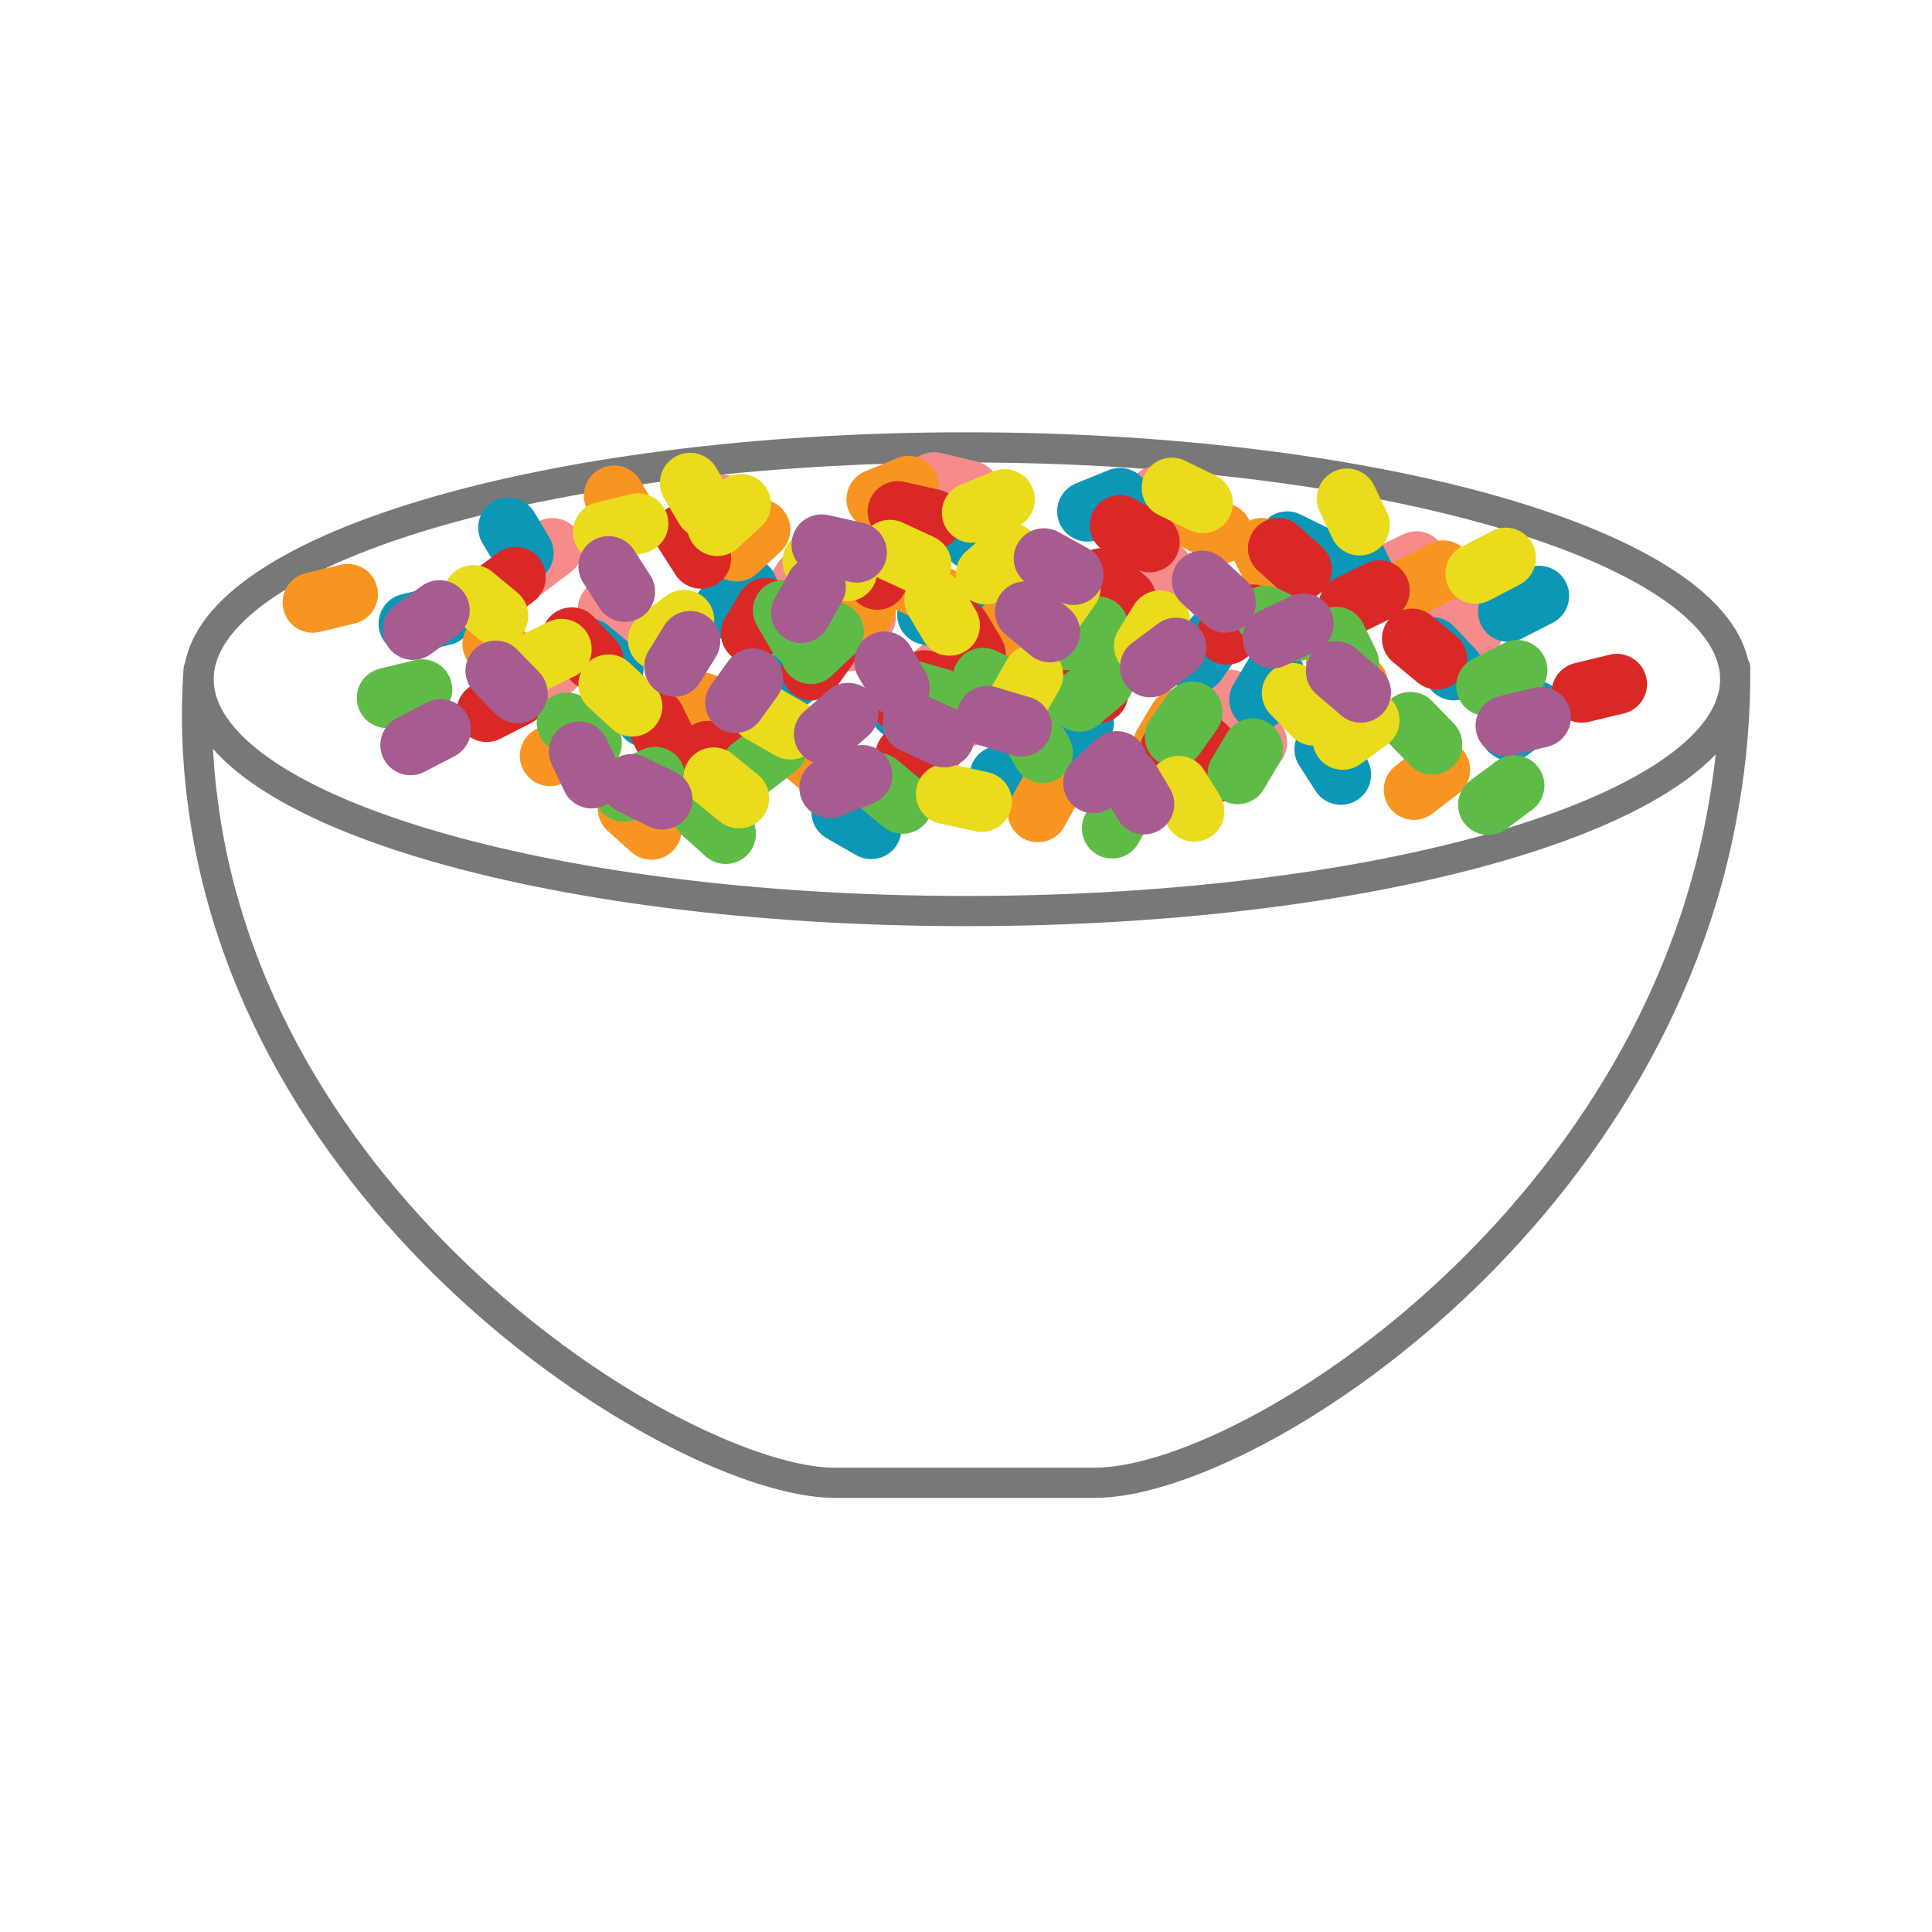
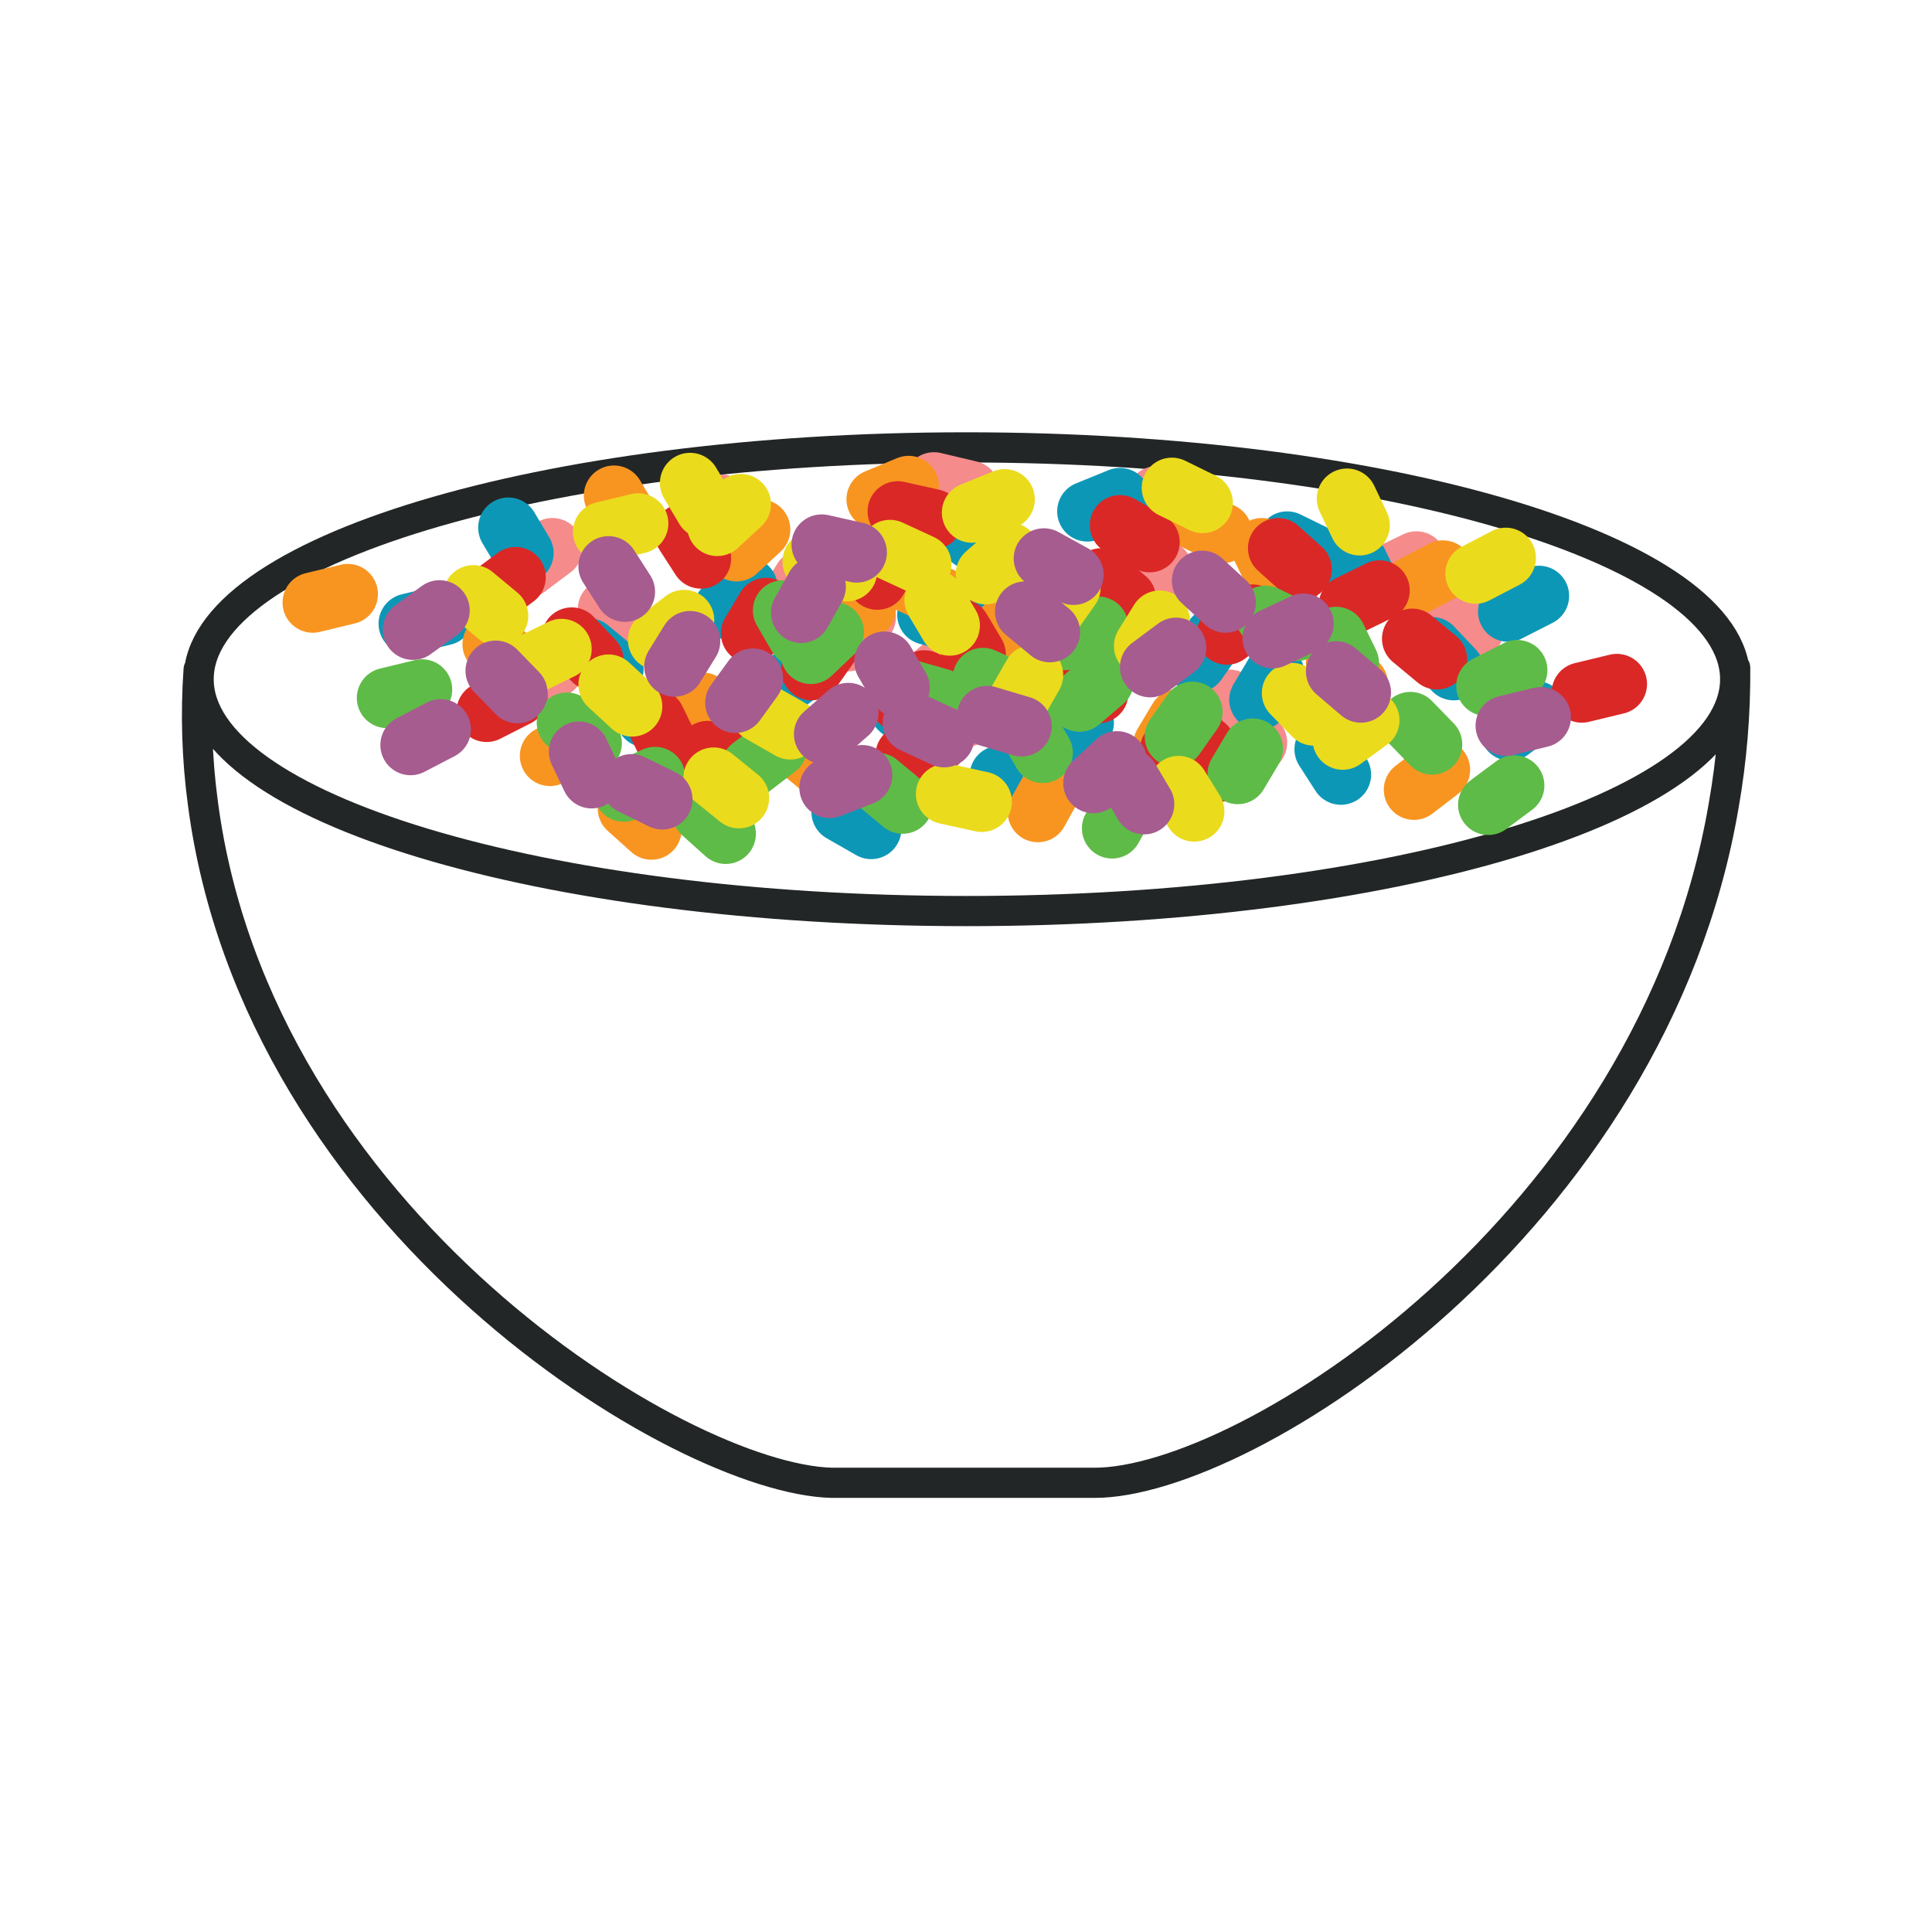
<svg xmlns="http://www.w3.org/2000/svg" viewBox="0 0 32 32">
  <g fill="none" stroke-linecap="round" stroke-linejoin="round">
-     <path d="M28.74,11.25c0,2.12-5.7,3.84-12.73,3.84S3.29,13.37,3.29,11.25,9,7.41,16,7.41,28.74,9.13,28.74,11.25ZM3.29,11.09a10.87,10.87,0,0,0,.07,2.21c.9,6.89,7.9,11.2,10.42,11.26l2.23,0h2.12c2.52,0,9.24-4.29,10.42-11.22a12.6,12.6,0,0,0,.19-2.28" stroke="#787878" stroke-width="0.5" />
+     <path d="M28.74,11.25c0,2.12-5.7,3.84-12.73,3.84S3.29,13.37,3.29,11.25,9,7.41,16,7.41,28.74,9.13,28.74,11.25ZM3.29,11.09a10.87,10.87,0,0,0,.07,2.21c.9,6.89,7.9,11.2,10.42,11.26l2.23,0h2.12c2.52,0,9.24-4.29,10.42-11.22a12.6,12.6,0,0,0,.19-2.28" stroke="#232626" stroke-width="0.5" />
    <g stroke="#F58B8B" stroke-width="1">
      <line x1="8.66" y1="11.31" x2="9.17" y2="11.06" />
      <line x1="24" y1="10.1" x2="24.4" y2="10.44" />
      <line x1="15.13" y1="9.12" x2="15.37" y2="8.7" />
      <line x1="12.21" y1="8.77" x2="11.95" y2="8.36" />
      <line x1="18.84" y1="9.11" x2="19.26" y2="9.45" />
      <line x1="20.36" y1="11.59" x2="19.98" y2="11.95" />
      <line x1="10.43" y1="10.46" x2="10.07" y2="10.09" />
      <line x1="8.71" y1="9.41" x2="9.15" y2="9.08" />
      <line x1="14.34" y1="10.22" x2="14.04" y2="10.62" />
      <line x1="16.14" y1="11.81" x2="15.61" y2="12.03" />
      <line x1="20.92" y1="10.03" x2="21.35" y2="9.7" />
      <line x1="19.16" y1="8.22" x2="19.65" y2="8.5" />
      <line x1="16.52" y1="9.94" x2="16.77" y2="10.36" />
      <line x1="13.04" y1="10.01" x2="13.3" y2="9.6" />
      <line x1="15.47" y1="7.99" x2="16.06" y2="8.13" />
      <line x1="20.82" y1="12.3" x2="20.57" y2="11.88" />
      <line x1="22.94" y1="9.55" x2="23.46" y2="9.3" />
      <line x1="15.91" y1="10.79" x2="15.51" y2="11.14" />
      <line x1="12.83" y1="12.21" x2="12.32" y2="11.97" />
    </g>
    <g stroke="#0D97B7">
      <line x1="25.49" y1="9.87" x2="24.98" y2="10.13" />
      <line x1="10.16" y1="11.08" x2="9.75" y2="10.74" />
      <line x1="16.1" y1="8.94" x2="16.62" y2="9.18" />
      <line x1="17.95" y1="11.97" x2="17.71" y2="12.39" />
      <line x1="6.77" y1="10.33" x2="7.35" y2="10.19" />
      <line x1="21.94" y1="12.41" x2="22.21" y2="12.83" />
      <line x1="15.31" y1="12.08" x2="14.9" y2="11.74" />
      <line x1="11.99" y1="10.08" x2="12.38" y2="9.73" />
      <line x1="23.72" y1="10.72" x2="24.08" y2="11.1" />
      <line x1="25.44" y1="11.78" x2="25.01" y2="12.1" />
      <line x1="19.82" y1="10.97" x2="20.11" y2="10.56" />
      <line x1="15.36" y1="10.18" x2="15.93" y2="10.34" />
      <line x1="22.7" y1="9.75" x2="22.49" y2="9.32" />
      <line x1="18.01" y1="8.47" x2="18.55" y2="8.25" />
      <line x1="13.23" y1="11.15" x2="12.8" y2="11.48" />
      <line x1="14.43" y1="13.73" x2="13.94" y2="13.45" />
      <line x1="12.38" y1="12.58" x2="11.99" y2="12.23" />
      <line x1="17.64" y1="11.24" x2="17.39" y2="10.82" />
      <line x1="21.11" y1="11.17" x2="20.86" y2="11.59" />
      <line x1="17.14" y1="12.98" x2="16.56" y2="12.85" />
      <line x1="8.42" y1="8.74" x2="8.67" y2="9.16" />
      <line x1="11.21" y1="11.63" x2="10.7" y2="11.88" />
      <line x1="18.24" y1="10.39" x2="18.64" y2="10.04" />
      <line x1="21.32" y1="8.97" x2="21.83" y2="9.22" />
    </g>
    <g stroke="#F89521">
      <line x1="23.9" y1="9.45" x2="23.4" y2="9.71" />
      <line x1="8.57" y1="11.01" x2="8.16" y2="10.67" />
      <line x1="15.06" y1="9.65" x2="15.58" y2="9.89" />
      <line x1="17.43" y1="13.02" x2="17.19" y2="13.45" />
      <line x1="5.18" y1="9.98" x2="5.76" y2="9.84" />
      <line x1="13.72" y1="12.81" x2="13.31" y2="12.47" />
      <line x1="12.2" y1="9.13" x2="12.59" y2="8.77" />
      <line x1="22.13" y1="10.96" x2="22.49" y2="11.33" />
      <line x1="23.85" y1="12.75" x2="23.42" y2="13.08" />
      <line x1="18.23" y1="10.73" x2="18.52" y2="10.32" />
      <line x1="13.77" y1="9.92" x2="14.34" y2="10.08" />
      <line x1="21.11" y1="9.51" x2="20.9" y2="9.08" />
      <line x1="14.52" y1="8.27" x2="15.05" y2="8.05" />
      <line x1="11.64" y1="11.64" x2="11.21" y2="11.97" />
      <line x1="10.79" y1="13.74" x2="10.4" y2="13.39" />
      <line x1="16.05" y1="11.7" x2="15.8" y2="11.28" />
      <line x1="19.52" y1="11.91" x2="19.27" y2="12.33" />
      <line x1="10.17" y1="8.21" x2="10.42" y2="8.63" />
      <line x1="9.62" y1="12.28" x2="9.11" y2="12.52" />
      <line x1="16.65" y1="10.38" x2="17.05" y2="10.03" />
      <line x1="19.73" y1="8.58" x2="20.24" y2="8.83" />
    </g>
    <g stroke="#DA2827">
      <line x1="8.06" y1="11.79" x2="8.57" y2="11.53" />
      <line x1="23.39" y1="10.58" x2="23.8" y2="10.92" />
      <line x1="16.9" y1="11.66" x2="16.38" y2="11.42" />
      <line x1="14.53" y1="9.6" x2="14.77" y2="9.18" />
      <line x1="26.78" y1="11.33" x2="26.2" y2="11.47" />
      <line x1="11.61" y1="9.25" x2="11.34" y2="8.83" />
      <line x1="18.24" y1="9.58" x2="18.65" y2="9.92" />
      <line x1="19.76" y1="12.07" x2="19.38" y2="12.42" />
      <line x1="9.83" y1="10.94" x2="9.47" y2="10.56" />
      <line x1="8.11" y1="9.88" x2="8.54" y2="9.56" />
      <line x1="13.73" y1="10.69" x2="13.44" y2="11.1" />
      <line x1="18.19" y1="11.48" x2="17.62" y2="11.32" />
      <line x1="10.85" y1="11.91" x2="11.06" y2="12.34" />
      <line x1="15.54" y1="12.29" x2="15" y2="12.51" />
      <line x1="20.32" y1="10.51" x2="20.75" y2="10.18" />
      <line x1="18.55" y1="8.7" x2="19.04" y2="8.98" />
      <line x1="21.17" y1="9.08" x2="21.56" y2="9.43" />
      <line x1="15.91" y1="10.42" x2="16.16" y2="10.84" />
      <line x1="12.44" y1="10.49" x2="12.69" y2="10.07" />
      <line x1="14.87" y1="8.47" x2="15.45" y2="8.6" />
      <line x1="20.21" y1="12.78" x2="19.97" y2="12.36" />
      <line x1="22.34" y1="10.03" x2="22.85" y2="9.78" />
      <line x1="15.31" y1="11.27" x2="14.91" y2="11.62" />
      <line x1="12.23" y1="12.69" x2="11.72" y2="12.44" />
    </g>
    <g stroke="#5FBB47">
      <line x1="25.13" y1="11.1" x2="24.62" y2="11.36" />
      <line x1="9.8" y1="12.31" x2="9.39" y2="11.97" />
      <line x1="16.28" y1="11.23" x2="16.81" y2="11.47" />
      <line x1="18.66" y1="13.29" x2="18.42" y2="13.72" />
      <line x1="6.41" y1="11.56" x2="6.99" y2="11.42" />
      <line x1="14.95" y1="13.31" x2="14.54" y2="12.97" />
      <line x1="13.43" y1="10.83" x2="13.81" y2="10.47" />
      <line x1="23.36" y1="11.96" x2="23.72" y2="12.33" />
      <line x1="25.08" y1="13.01" x2="24.65" y2="13.33" />
      <line x1="19.46" y1="12.2" x2="19.75" y2="11.79" />
      <line x1="15" y1="11.41" x2="15.57" y2="11.57" />
      <line x1="22.34" y1="10.98" x2="22.13" y2="10.55" />
      <line x1="17.65" y1="10.6" x2="18.19" y2="10.38" />
      <line x1="12.87" y1="12.38" x2="12.44" y2="12.71" />
      <line x1="12.02" y1="13.81" x2="11.63" y2="13.46" />
      <line x1="17.27" y1="12.47" x2="17.03" y2="12.05" />
      <line x1="20.75" y1="12.4" x2="20.5" y2="12.82" />
      <line x1="12.97" y1="10.11" x2="13.22" y2="10.54" />
      <line x1="10.85" y1="12.87" x2="10.33" y2="13.11" />
      <line x1="17.88" y1="11.62" x2="18.28" y2="11.28" />
      <line x1="20.96" y1="10.2" x2="21.47" y2="10.45" />
    </g>
    <g stroke="#EBDB1D">
      <line x1="24.94" y1="9.24" x2="24.44" y2="9.5" />
      <line x1="8.25" y1="10.2" x2="7.84" y2="9.86" />
      <line x1="14.74" y1="9.11" x2="15.26" y2="9.35" />
      <line x1="17.11" y1="11.18" x2="16.87" y2="11.6" />
      <line x1="9.99" y1="8.81" x2="10.57" y2="8.67" />
      <line x1="19.52" y1="13.02" x2="19.78" y2="13.44" />
      <line x1="12.24" y1="13.22" x2="11.82" y2="12.88" />
      <line x1="11.88" y1="8.71" x2="12.27" y2="8.35" />
      <line x1="21.4" y1="11.48" x2="21.76" y2="11.85" />
      <line x1="22.68" y1="11.93" x2="22.24" y2="12.25" />
      <line x1="17.44" y1="10.14" x2="17.73" y2="9.73" />
      <line x1="13.46" y1="9.3" x2="14.03" y2="9.46" />
      <line x1="22.52" y1="8.7" x2="22.31" y2="8.26" />
      <line x1="16.1" y1="8.49" x2="16.64" y2="8.27" />
      <line x1="11.33" y1="10.27" x2="10.9" y2="10.6" />
      <line x1="13.09" y1="12.08" x2="12.6" y2="11.8" />
      <line x1="10.47" y1="11.7" x2="10.08" y2="11.34" />
      <line x1="15.73" y1="10.36" x2="15.48" y2="9.94" />
      <line x1="19.21" y1="10.28" x2="18.95" y2="10.7" />
      <line x1="16.26" y1="13.28" x2="15.67" y2="13.15" />
      <line x1="11.43" y1="8" x2="11.68" y2="8.42" />
      <line x1="9.3" y1="10.75" x2="8.79" y2="11" />
      <line x1="16.33" y1="9.51" x2="16.73" y2="9.16" />
      <line x1="19.41" y1="8.08" x2="19.92" y2="8.33" />
    </g>
    <g stroke="#A65C8F">
      <line x1="6.8" y1="12.34" x2="7.3" y2="12.08" />
      <line x1="22.13" y1="11.12" x2="22.54" y2="11.47" />
      <line x1="15.64" y1="12.21" x2="15.12" y2="11.97" />
      <line x1="13.27" y1="10.15" x2="13.51" y2="9.72" />
      <line x1="25.52" y1="11.88" x2="24.94" y2="12.02" />
      <line x1="10.35" y1="9.8" x2="10.08" y2="9.38" />
      <line x1="16.98" y1="10.13" x2="17.39" y2="10.47" />
      <line x1="18.5" y1="12.61" x2="18.11" y2="12.97" />
      <line x1="8.57" y1="11.48" x2="8.21" y2="11.11" />
      <line x1="6.84" y1="10.43" x2="7.28" y2="10.11" />
      <line x1="12.47" y1="11.24" x2="12.18" y2="11.64" />
      <line x1="16.92" y1="12.03" x2="16.35" y2="11.86" />
      <line x1="9.59" y1="12.45" x2="9.8" y2="12.89" />
      <line x1="14.28" y1="12.84" x2="13.74" y2="13.05" />
      <line x1="19.05" y1="11.05" x2="19.48" y2="10.73" />
      <line x1="17.29" y1="9.25" x2="17.78" y2="9.52" />
      <line x1="19.91" y1="9.62" x2="20.3" y2="9.98" />
      <line x1="14.65" y1="10.96" x2="14.9" y2="11.39" />
      <line x1="11.17" y1="11.04" x2="11.43" y2="10.62" />
      <line x1="13.61" y1="9.02" x2="14.19" y2="9.15" />
      <line x1="18.95" y1="13.32" x2="18.7" y2="12.9" />
      <line x1="21.08" y1="10.57" x2="21.59" y2="10.33" />
      <line x1="14.05" y1="11.81" x2="13.65" y2="12.16" />
      <line x1="10.97" y1="13.24" x2="10.46" y2="12.99" />
    </g>
  </g>
</svg>
